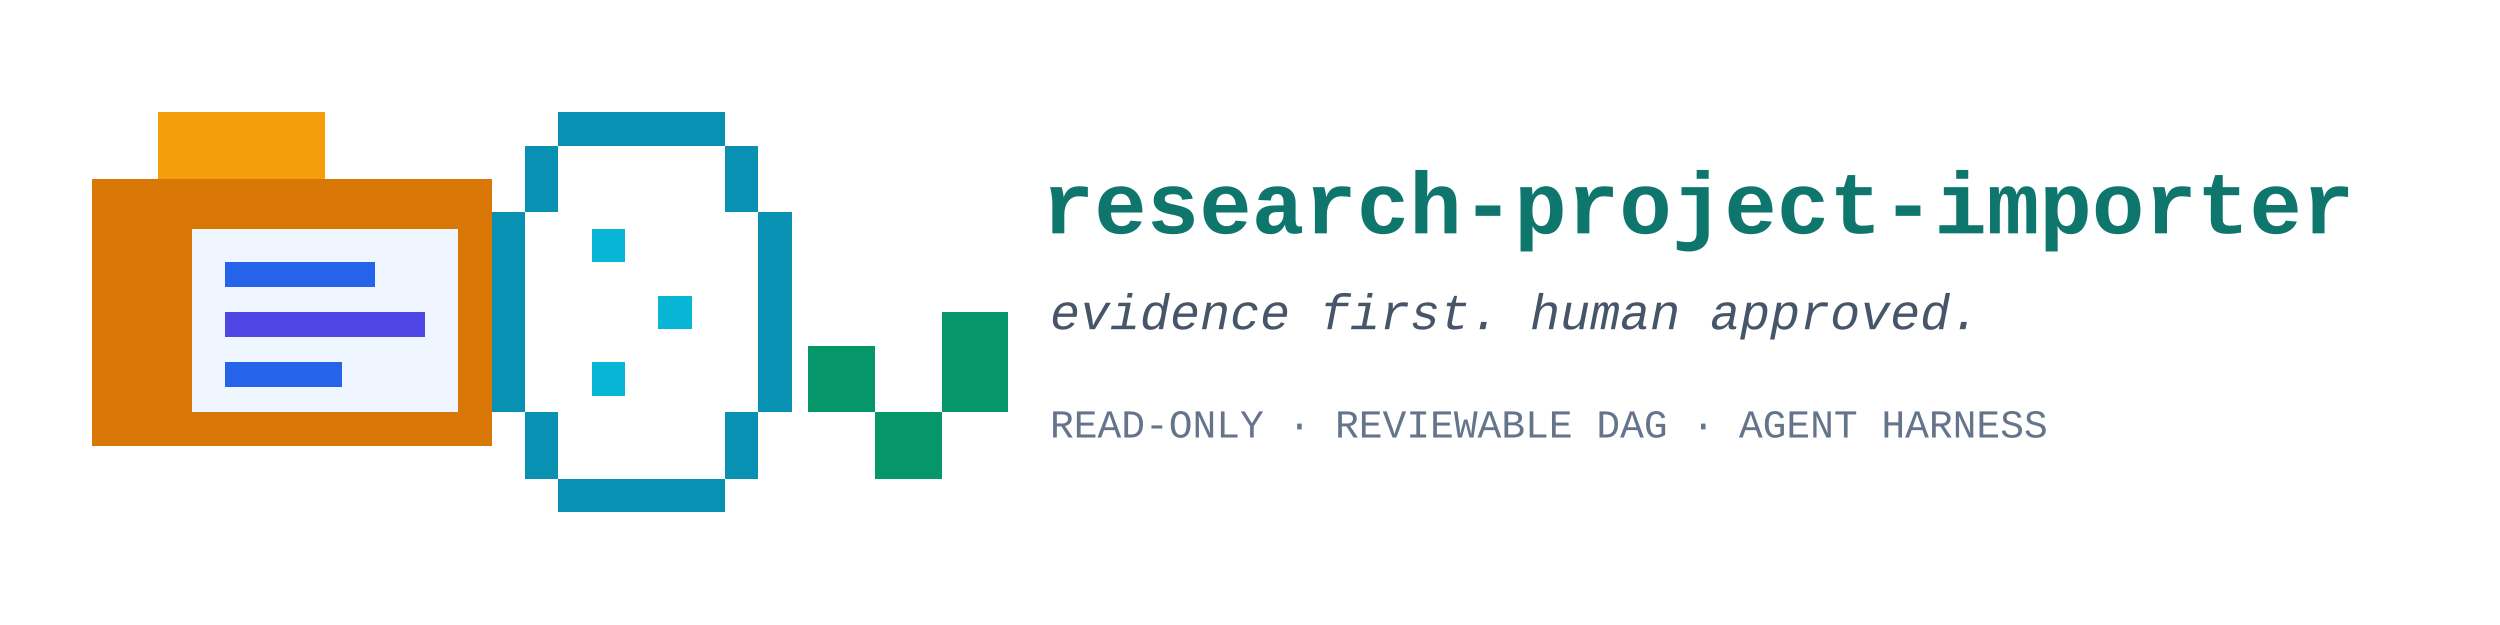
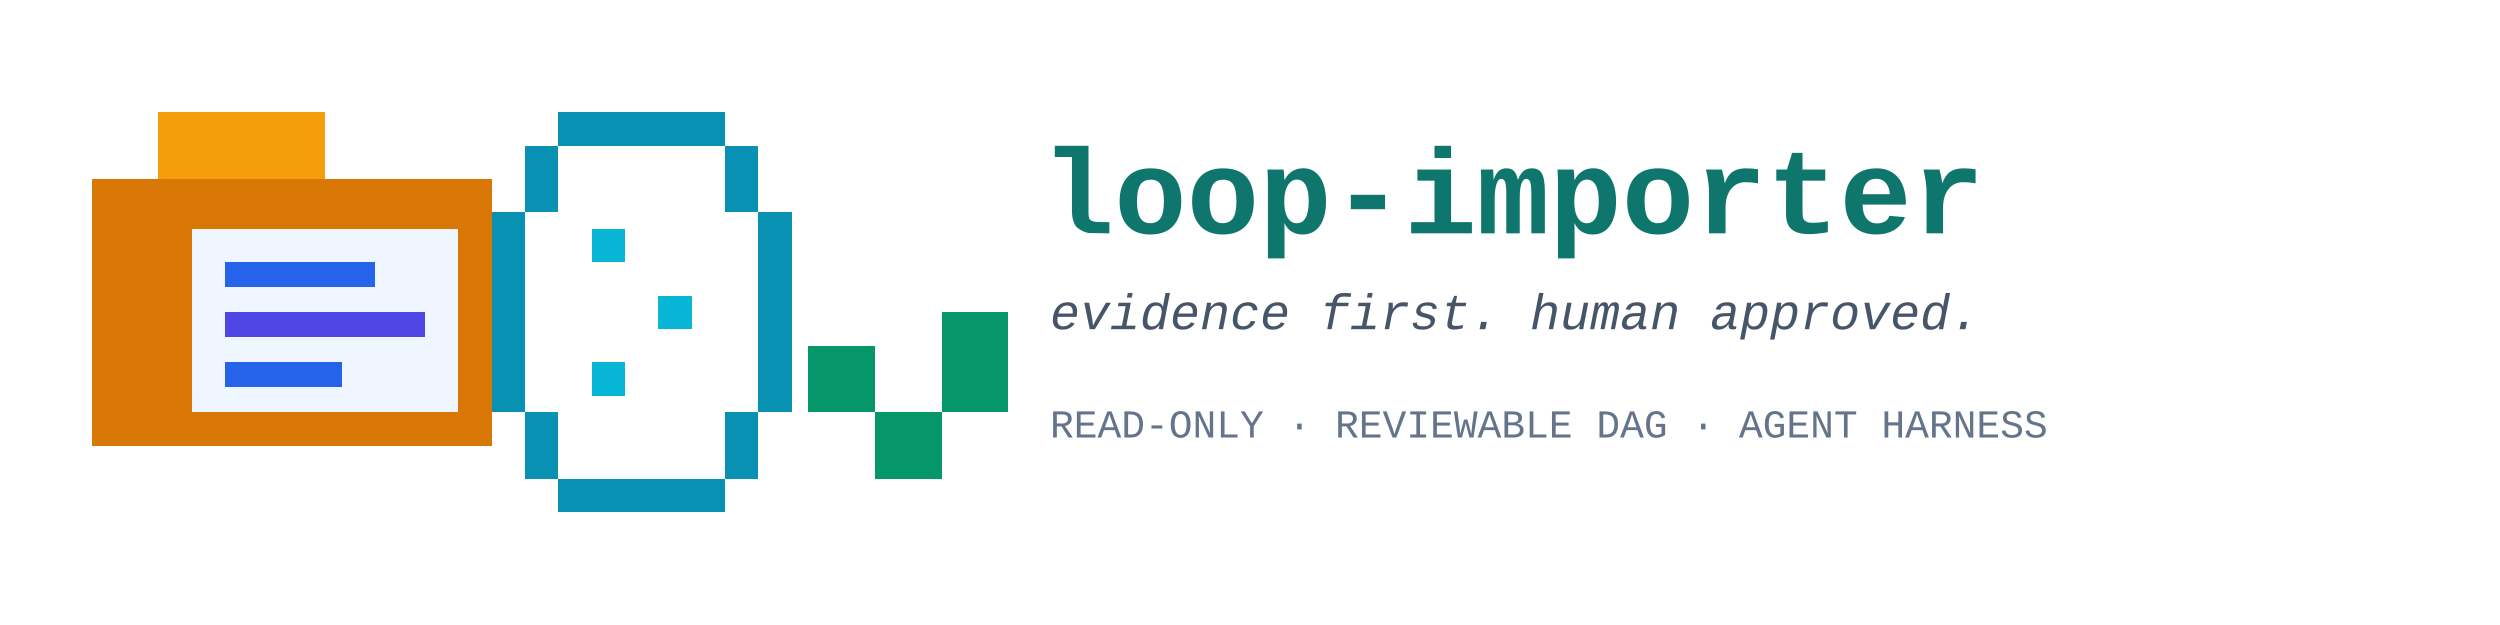
<svg xmlns="http://www.w3.org/2000/svg" width="1200" height="300" viewBox="0 0 1200 300" role="img" aria-labelledby="title desc" shape-rendering="crispEdges">
  <g transform="translate(44 38)">
    <rect x="0" y="48" width="32" height="128" fill="#d97706" />
    <rect x="32" y="16" width="80" height="32" fill="#f59e0b" />
    <rect x="32" y="48" width="160" height="128" fill="#d97706" />
    <rect x="48" y="72" width="128" height="88" fill="#eff6ff" />
    <rect x="64" y="88" width="72" height="12" fill="#2563eb" />
    <rect x="64" y="112" width="96" height="12" fill="#4f46e5" />
    <rect x="64" y="136" width="56" height="12" fill="#2563eb" />
    <rect x="208" y="32" width="16" height="32" fill="#0891b2" />
    <rect x="224" y="16" width="80" height="16" fill="#0891b2" />
    <rect x="304" y="32" width="16" height="32" fill="#0891b2" />
    <rect x="320" y="64" width="16" height="96" fill="#0891b2" />
    <rect x="304" y="160" width="16" height="32" fill="#0891b2" />
    <rect x="224" y="192" width="80" height="16" fill="#0891b2" />
    <rect x="208" y="160" width="16" height="32" fill="#0891b2" />
    <rect x="192" y="64" width="16" height="96" fill="#0891b2" />
    <rect x="240" y="72" width="16" height="16" fill="#06b6d4" />
    <rect x="272" y="104" width="16" height="16" fill="#06b6d4" />
    <rect x="240" y="136" width="16" height="16" fill="#06b6d4" />
    <rect x="344" y="128" width="32" height="32" fill="#059669" />
    <rect x="376" y="160" width="32" height="32" fill="#059669" />
    <rect x="408" y="112" width="32" height="48" fill="#059669" />
  </g>
  <g font-family="ui-monospace,SFMono-Regular,Consolas,Liberation Mono,monospace">
-     <text x="500" y="112" fill="#0f766e" font-size="42" font-weight="700">research-project-importer</text>
+     <text x="500" y="112" fill="#0f766e" font-size="58" font-weight="700">loop-importer</text>
    <text x="504" y="158" fill="#475569" font-size="24" font-style="italic">evidence first. human approved.</text>
    <text x="504" y="210" fill="#64748b" font-size="19">READ-ONLY  ·  REVIEWABLE DAG  ·  AGENT HARNESS</text>
  </g>
</svg>
